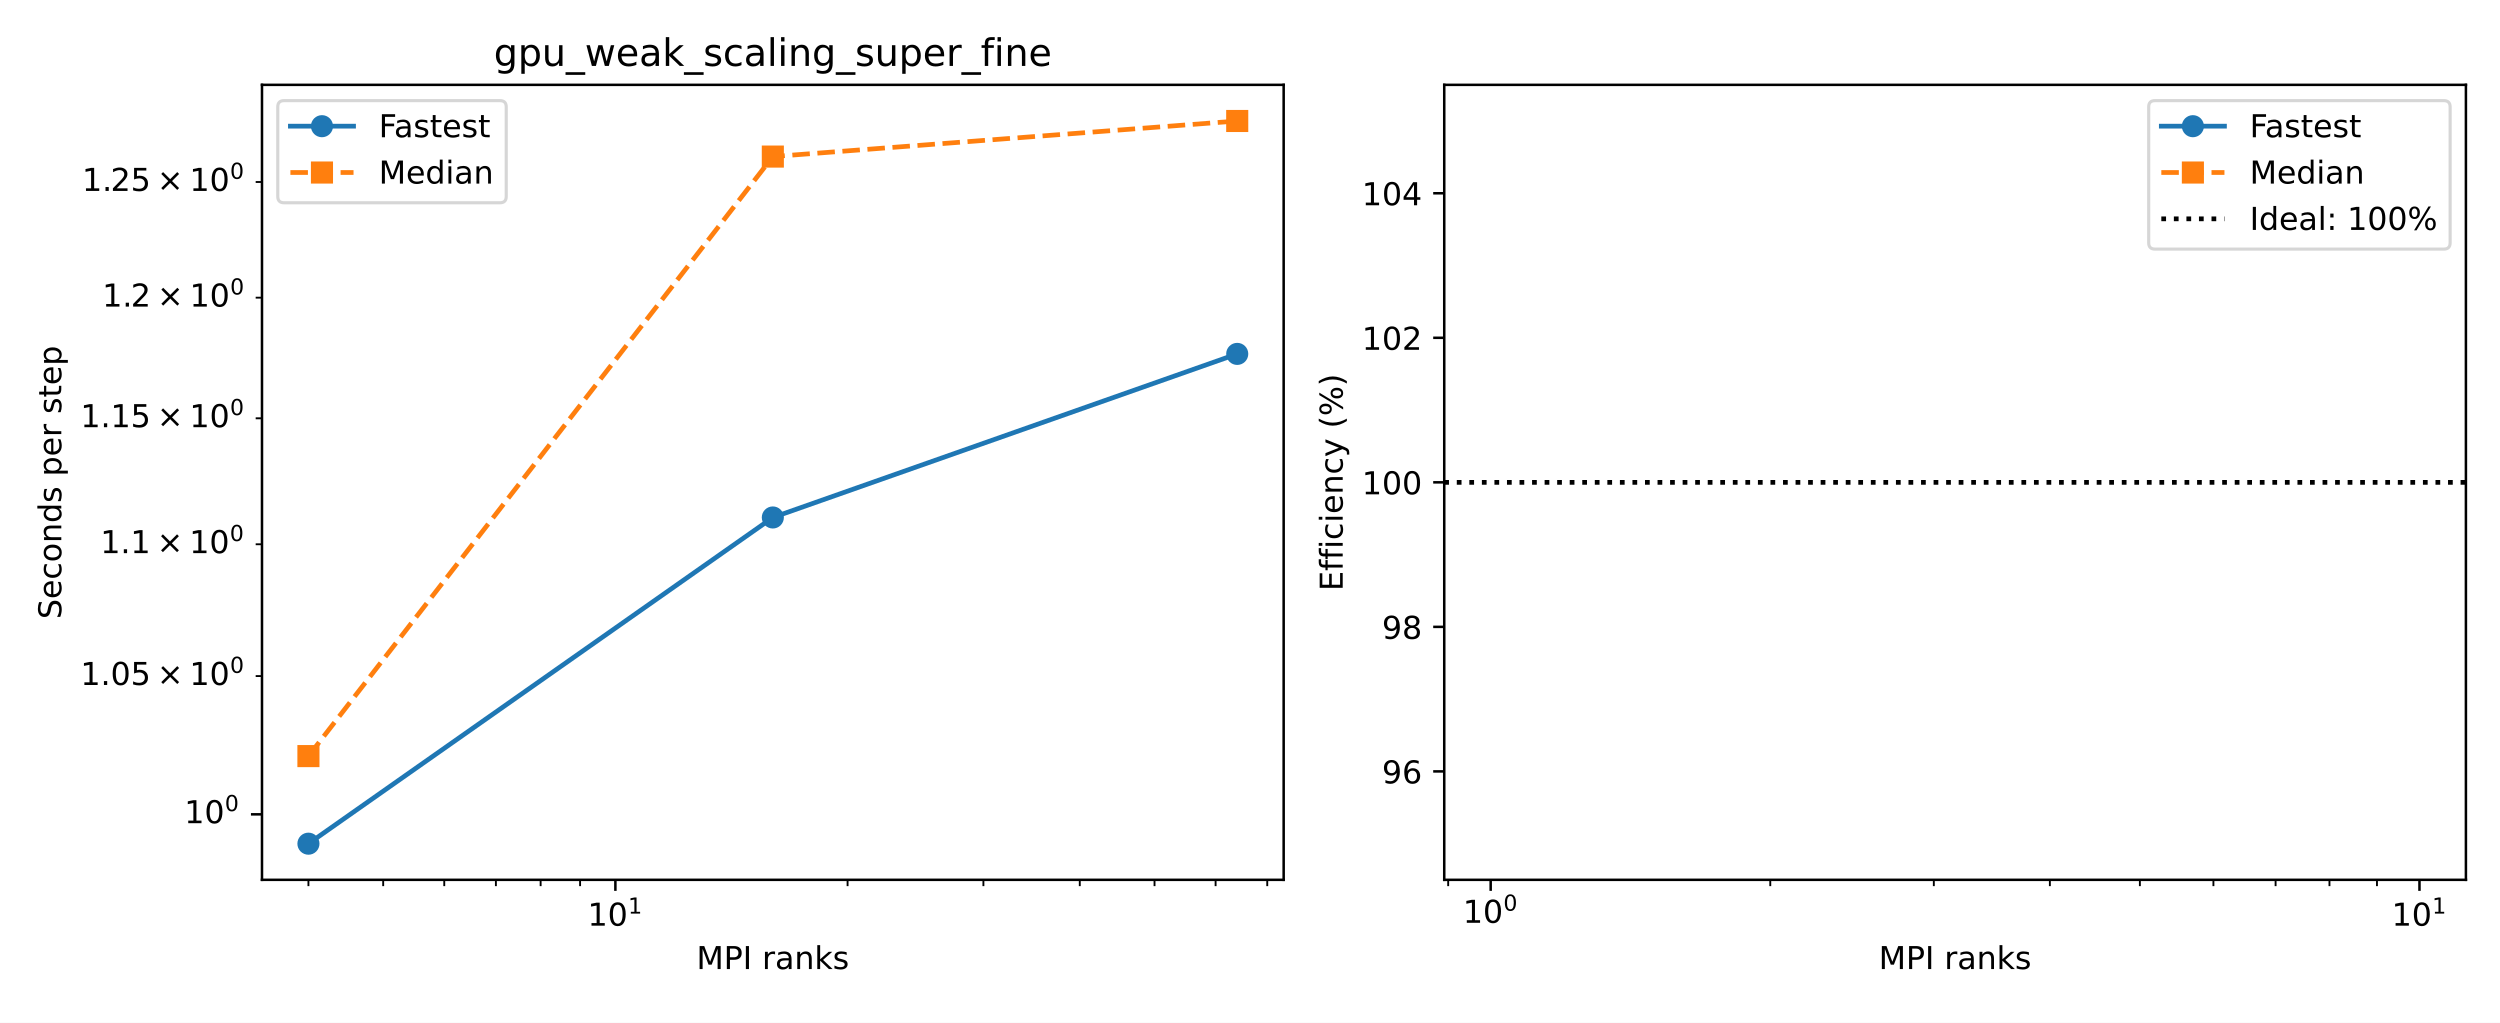
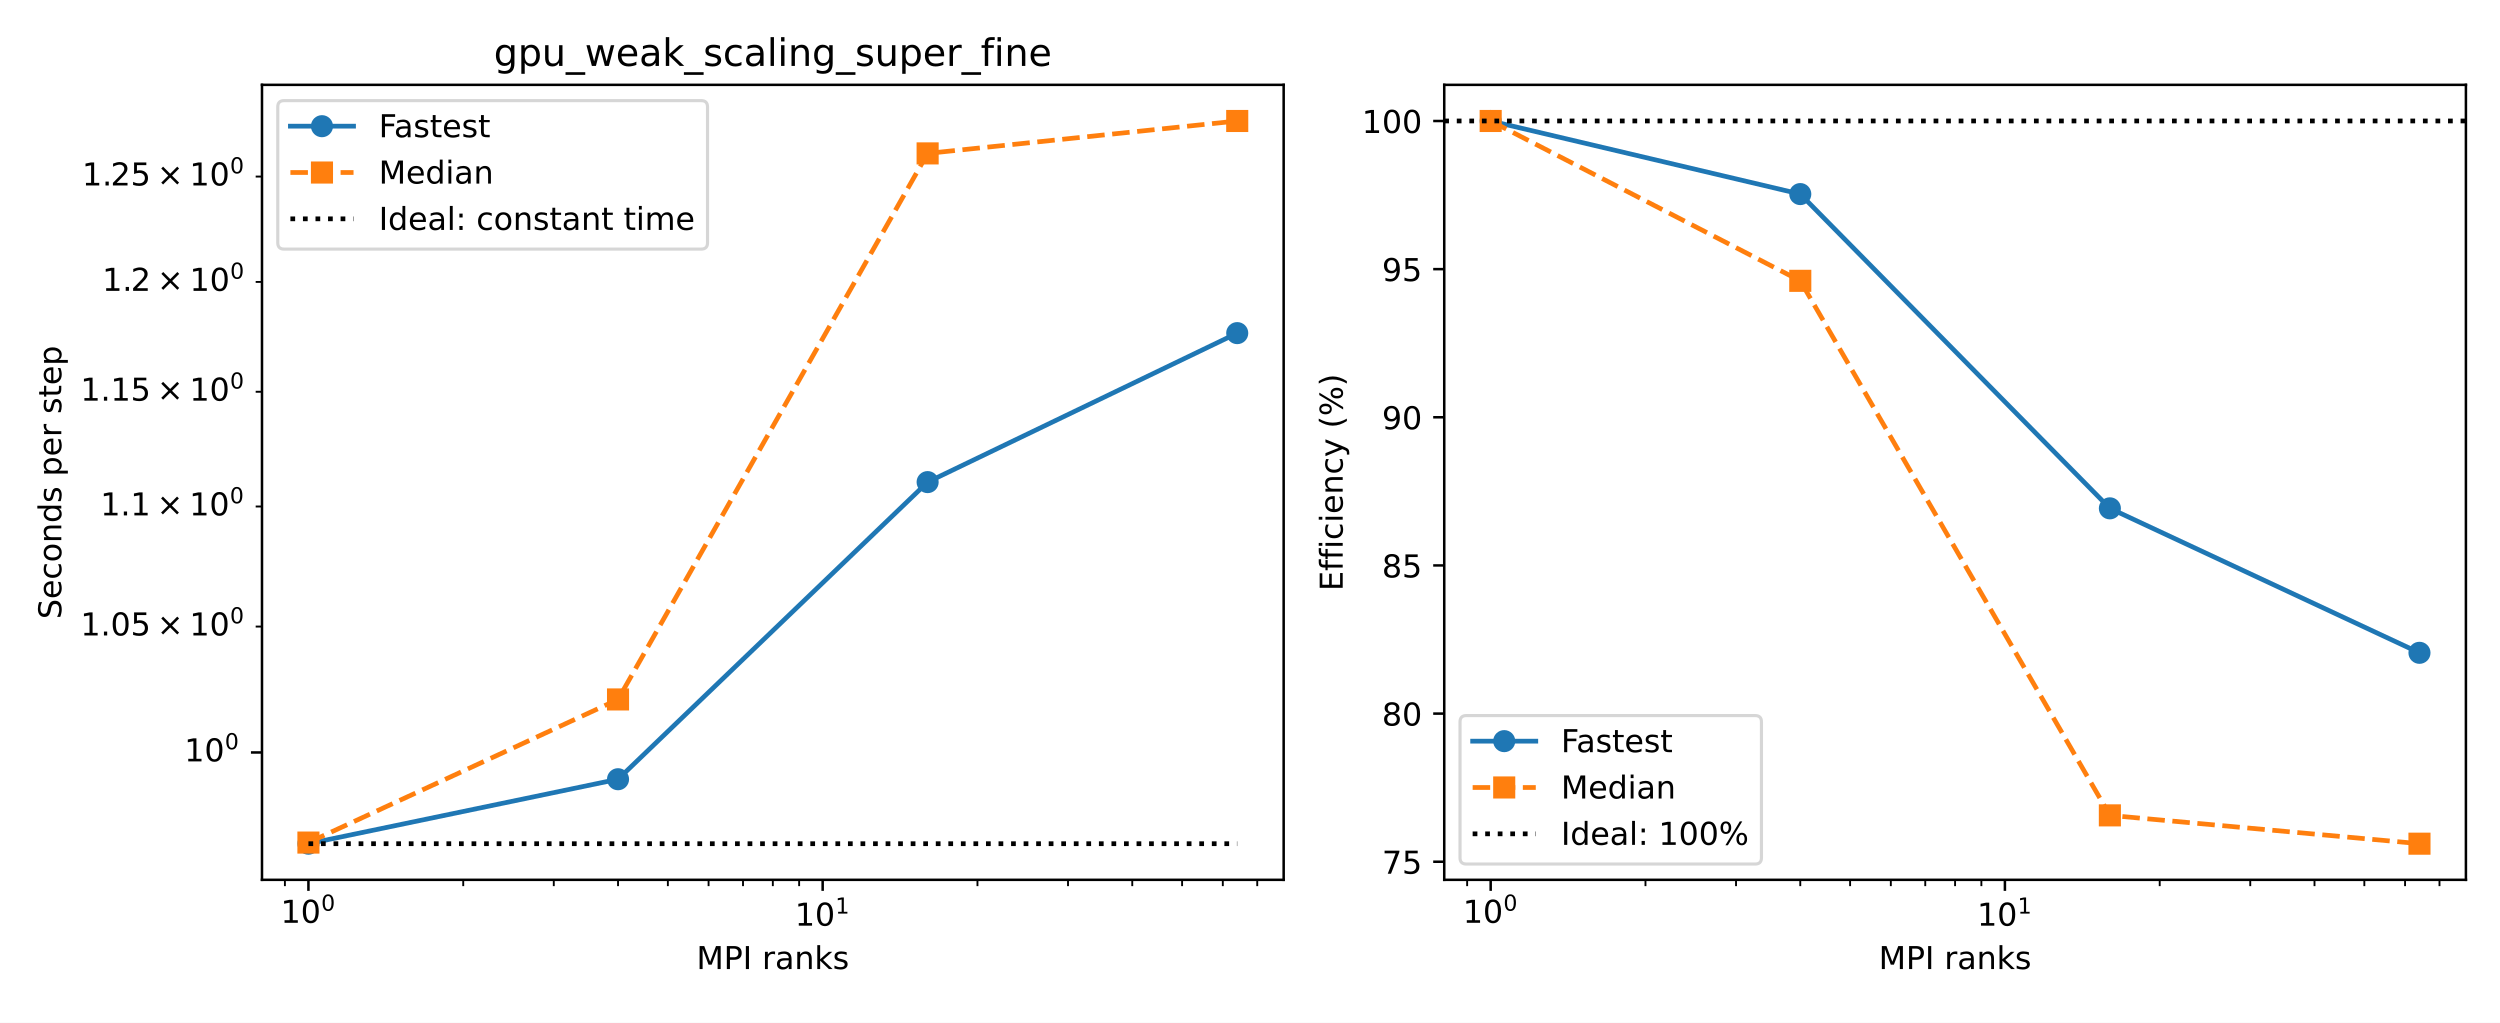
<svg xmlns="http://www.w3.org/2000/svg" xmlns:xlink="http://www.w3.org/1999/xlink" width="792pt" height="324pt" viewBox="0 0 792 324" version="1.1">
  <defs>
    <style type="text/css">*{stroke-linejoin: round; stroke-linecap: butt}</style>
  </defs>
  <g id="figure_1">
    <g id="patch_1">
      <path d="M 0 324 L 792 324 L 792 0 L 0 0 z " style="fill: #ffffff" />
    </g>
    <g id="axes_1">
      <g id="patch_2">
        <path d="M 82.999 278.728 L 406.665 278.728 L 406.665 26.88 L 82.999 26.88 z " style="fill: #ffffff" />
      </g>
      <g id="matplotlib.axis_1">
        <g id="xtick_1">
          <g id="line2d_1">
            <defs>
              <path id="m915a4b6a7f" d="M 0 0 L 0 3.5 " style="stroke: #000000; stroke-width: 0.8" />
            </defs>
            <g>
-               <use xlink:href="#m915a4b6a7f" x="194.953" y="278.728" style="stroke: #000000; stroke-width: 0.8" />
+               <use xlink:href="#m915a4b6a7f" x="97.711" y="278.728" style="stroke: #000000; stroke-width: 0.8" />
            </g>
          </g>
          <g id="text_1">
-             <g transform="translate(186.1527 293.3264)">
+             <g transform="translate(88.91122 293.3264)">
+               <text>
+                 <tspan x="0" y="-0.977" style="font-size: 10px; font-family: 'DejaVu Sans'">1</tspan>
+                 <tspan x="6.362" y="-0.977" style="font-size: 10px; font-family: 'DejaVu Sans'">0</tspan>
+                 <tspan x="12.82" y="-4.805" style="font-size: 7px; font-family: 'DejaVu Sans'">0</tspan>
+               </text>
+             </g>
+           </g>
+         </g>
+         <g id="xtick_2">
+           <g id="line2d_2">
+             <g>
+               <use xlink:href="#m915a4b6a7f" x="260.619" y="278.728" style="stroke: #000000; stroke-width: 0.8" />
+             </g>
+           </g>
+           <g id="text_2">
+             <g transform="translate(251.8193 293.3264)">
              <text>
                <tspan x="0" y="-0.064" style="font-size: 10px; font-family: 'DejaVu Sans'">1</tspan>
                <tspan x="6.362" y="-0.064" style="font-size: 10px; font-family: 'DejaVu Sans'">0</tspan>
                <tspan x="12.82" y="-3.892" style="font-size: 7px; font-family: 'DejaVu Sans'">1</tspan>
              </text>
            </g>
          </g>
        </g>
-         <g id="xtick_2">
-           <g id="line2d_2">
+         <g id="xtick_3">
+           <g id="line2d_3">
            <defs>
              <path id="m72433dea88" d="M 0 0 L 0 2 " style="stroke: #000000; stroke-width: 0.6" />
            </defs>
            <g>
-               <use xlink:href="#m72433dea88" x="97.711" y="278.728" style="stroke: #000000; stroke-width: 0.6" />
-             </g>
-           </g>
-         </g>
-         <g id="xtick_3">
-           <g id="line2d_3">
-             <g>
-               <use xlink:href="#m72433dea88" x="121.392" y="278.728" style="stroke: #000000; stroke-width: 0.6" />
+               <use xlink:href="#m72433dea88" x="90.257" y="278.728" style="stroke: #000000; stroke-width: 0.6" />
            </g>
          </g>
        </g>
        <g id="xtick_4">
          <g id="line2d_4">
            <g>
-               <use xlink:href="#m72433dea88" x="140.741" y="278.728" style="stroke: #000000; stroke-width: 0.6" />
+               <use xlink:href="#m72433dea88" x="146.751" y="278.728" style="stroke: #000000; stroke-width: 0.6" />
            </g>
          </g>
        </g>
        <g id="xtick_5">
          <g id="line2d_5">
            <g>
-               <use xlink:href="#m72433dea88" x="157.101" y="278.728" style="stroke: #000000; stroke-width: 0.6" />
+               <use xlink:href="#m72433dea88" x="175.438" y="278.728" style="stroke: #000000; stroke-width: 0.6" />
            </g>
          </g>
        </g>
        <g id="xtick_6">
          <g id="line2d_6">
            <g>
-               <use xlink:href="#m72433dea88" x="171.272" y="278.728" style="stroke: #000000; stroke-width: 0.6" />
+               <use xlink:href="#m72433dea88" x="195.792" y="278.728" style="stroke: #000000; stroke-width: 0.6" />
            </g>
          </g>
        </g>
        <g id="xtick_7">
          <g id="line2d_7">
            <g>
-               <use xlink:href="#m72433dea88" x="183.771" y="278.728" style="stroke: #000000; stroke-width: 0.6" />
+               <use xlink:href="#m72433dea88" x="211.579" y="278.728" style="stroke: #000000; stroke-width: 0.6" />
            </g>
          </g>
        </g>
        <g id="xtick_8">
          <g id="line2d_8">
            <g>
-               <use xlink:href="#m72433dea88" x="268.513" y="278.728" style="stroke: #000000; stroke-width: 0.6" />
+               <use xlink:href="#m72433dea88" x="224.478" y="278.728" style="stroke: #000000; stroke-width: 0.6" />
            </g>
          </g>
        </g>
        <g id="xtick_9">
          <g id="line2d_9">
            <g>
-               <use xlink:href="#m72433dea88" x="311.543" y="278.728" style="stroke: #000000; stroke-width: 0.6" />
+               <use xlink:href="#m72433dea88" x="235.385" y="278.728" style="stroke: #000000; stroke-width: 0.6" />
            </g>
          </g>
        </g>
        <g id="xtick_10">
          <g id="line2d_10">
            <g>
-               <use xlink:href="#m72433dea88" x="342.073" y="278.728" style="stroke: #000000; stroke-width: 0.6" />
+               <use xlink:href="#m72433dea88" x="244.832" y="278.728" style="stroke: #000000; stroke-width: 0.6" />
            </g>
          </g>
        </g>
        <g id="xtick_11">
          <g id="line2d_11">
            <g>
-               <use xlink:href="#m72433dea88" x="365.754" y="278.728" style="stroke: #000000; stroke-width: 0.6" />
+               <use xlink:href="#m72433dea88" x="253.165" y="278.728" style="stroke: #000000; stroke-width: 0.6" />
            </g>
          </g>
        </g>
        <g id="xtick_12">
          <g id="line2d_12">
            <g>
-               <use xlink:href="#m72433dea88" x="385.103" y="278.728" style="stroke: #000000; stroke-width: 0.6" />
+               <use xlink:href="#m72433dea88" x="309.66" y="278.728" style="stroke: #000000; stroke-width: 0.6" />
            </g>
          </g>
        </g>
        <g id="xtick_13">
          <g id="line2d_13">
            <g>
-               <use xlink:href="#m72433dea88" x="401.463" y="278.728" style="stroke: #000000; stroke-width: 0.6" />
-             </g>
-           </g>
-         </g>
-         <g id="text_2">
+               <use xlink:href="#m72433dea88" x="338.346" y="278.728" style="stroke: #000000; stroke-width: 0.6" />
+             </g>
+           </g>
+         </g>
+         <g id="xtick_14">
+           <g id="line2d_14">
+             <g>
+               <use xlink:href="#m72433dea88" x="358.7" y="278.728" style="stroke: #000000; stroke-width: 0.6" />
+             </g>
+           </g>
+         </g>
+         <g id="xtick_15">
+           <g id="line2d_15">
+             <g>
+               <use xlink:href="#m72433dea88" x="374.487" y="278.728" style="stroke: #000000; stroke-width: 0.6" />
+             </g>
+           </g>
+         </g>
+         <g id="xtick_16">
+           <g id="line2d_16">
+             <g>
+               <use xlink:href="#m72433dea88" x="387.386" y="278.728" style="stroke: #000000; stroke-width: 0.6" />
+             </g>
+           </g>
+         </g>
+         <g id="xtick_17">
+           <g id="line2d_17">
+             <g>
+               <use xlink:href="#m72433dea88" x="398.293" y="278.728" style="stroke: #000000; stroke-width: 0.6" />
+             </g>
+           </g>
+         </g>
+         <g id="text_3">
          <text style="font-size: 10px; font-family: 'DejaVu Sans', 'Bitstream Vera Sans', 'Computer Modern Sans Serif', 'Lucida Grande', 'Verdana', 'Geneva', 'Lucid', 'Arial', 'Helvetica', 'Avant Garde', sans-serif; text-anchor: middle" x="244.832" y="307.005" transform="rotate(-0 244.8319 307.0046)">MPI ranks</text>
        </g>
      </g>
      <g id="matplotlib.axis_2">
        <g id="ytick_1">
-           <g id="line2d_14">
+           <g id="line2d_18">
            <defs>
              <path id="mc665064905" d="M 0 0 L -3.5 0 " style="stroke: #000000; stroke-width: 0.8" />
            </defs>
            <g>
-               <use xlink:href="#mc665064905" x="82.999" y="257.976" style="stroke: #000000; stroke-width: 0.8" />
-             </g>
-           </g>
-           <g id="text_3">
-             <g transform="translate(58.39916 261.7753)">
+               <use xlink:href="#mc665064905" x="82.999" y="238.384" style="stroke: #000000; stroke-width: 0.8" />
+             </g>
+           </g>
+           <g id="text_4">
+             <g transform="translate(58.39916 242.1828)">
              <text>
                <tspan x="0" y="-0.977" style="font-size: 10px; font-family: 'DejaVu Sans'">1</tspan>
                <tspan x="6.362" y="-0.977" style="font-size: 10px; font-family: 'DejaVu Sans'">0</tspan>
                <tspan x="12.82" y="-4.805" style="font-size: 7px; font-family: 'DejaVu Sans'">0</tspan>
              </text>
            </g>
          </g>
        </g>
        <g id="ytick_2">
-           <g id="line2d_15">
+           <g id="line2d_19">
            <defs>
              <path id="m3884b080c1" d="M 0 0 L -2 0 " style="stroke: #000000; stroke-width: 0.6" />
            </defs>
            <g>
-               <use xlink:href="#m3884b080c1" x="82.999" y="214.178" style="stroke: #000000; stroke-width: 0.6" />
-             </g>
-           </g>
-           <g id="text_4">
-             <g transform="translate(25.49916 217.977)">
+               <use xlink:href="#m3884b080c1" x="82.999" y="198.492" style="stroke: #000000; stroke-width: 0.6" />
+             </g>
+           </g>
+           <g id="text_5">
+             <g transform="translate(25.49916 202.2913)">
              <text>
                <tspan x="0" y="-0.977" style="font-size: 10px; font-family: 'DejaVu Sans'">1</tspan>
                <tspan x="6.362" y="-0.977" style="font-size: 10px; font-family: 'DejaVu Sans'">.</tspan>
                <tspan x="9.541" y="-0.977" style="font-size: 10px; font-family: 'DejaVu Sans'">0</tspan>
                <tspan x="15.903" y="-0.977" style="font-size: 10px; font-family: 'DejaVu Sans'">5</tspan>
                <tspan x="24.214" y="-0.977" style="font-size: 10px; font-family: 'DejaVu Sans'">×</tspan>
                <tspan x="34.541" y="-0.977" style="font-size: 10px; font-family: 'DejaVu Sans'">1</tspan>
                <tspan x="40.903" y="-0.977" style="font-size: 10px; font-family: 'DejaVu Sans'">0</tspan>
                <tspan x="47.361" y="-4.805" style="font-size: 7px; font-family: 'DejaVu Sans'">0</tspan>
              </text>
            </g>
          </g>
        </g>
        <g id="ytick_3">
-           <g id="line2d_16">
-             <g>
-               <use xlink:href="#m3884b080c1" x="82.999" y="172.417" style="stroke: #000000; stroke-width: 0.6" />
-             </g>
-           </g>
-           <g id="text_5">
-             <g transform="translate(31.79916 176.2166)">
+           <g id="line2d_20">
+             <g>
+               <use xlink:href="#m3884b080c1" x="82.999" y="160.457" style="stroke: #000000; stroke-width: 0.6" />
+             </g>
+           </g>
+           <g id="text_6">
+             <g transform="translate(31.79916 164.2559)">
              <text>
                <tspan x="0" y="-0.977" style="font-size: 10px; font-family: 'DejaVu Sans'">1</tspan>
                <tspan x="6.362" y="-0.977" style="font-size: 10px; font-family: 'DejaVu Sans'">.</tspan>
                <tspan x="9.541" y="-0.977" style="font-size: 10px; font-family: 'DejaVu Sans'">1</tspan>
                <tspan x="17.852" y="-0.977" style="font-size: 10px; font-family: 'DejaVu Sans'">×</tspan>
                <tspan x="28.179" y="-0.977" style="font-size: 10px; font-family: 'DejaVu Sans'">1</tspan>
                <tspan x="34.541" y="-0.977" style="font-size: 10px; font-family: 'DejaVu Sans'">0</tspan>
                <tspan x="40.999" y="-4.805" style="font-size: 7px; font-family: 'DejaVu Sans'">0</tspan>
              </text>
            </g>
          </g>
        </g>
        <g id="ytick_4">
-           <g id="line2d_17">
-             <g>
-               <use xlink:href="#m3884b080c1" x="82.999" y="132.514" style="stroke: #000000; stroke-width: 0.6" />
-             </g>
-           </g>
-           <g id="text_6">
-             <g transform="translate(25.49916 136.3128)">
+           <g id="line2d_21">
+             <g>
+               <use xlink:href="#m3884b080c1" x="82.999" y="124.112" style="stroke: #000000; stroke-width: 0.6" />
+             </g>
+           </g>
+           <g id="text_7">
+             <g transform="translate(25.49916 127.9115)">
              <text>
                <tspan x="0" y="-0.977" style="font-size: 10px; font-family: 'DejaVu Sans'">1</tspan>
                <tspan x="6.362" y="-0.977" style="font-size: 10px; font-family: 'DejaVu Sans'">.</tspan>
                <tspan x="9.541" y="-0.977" style="font-size: 10px; font-family: 'DejaVu Sans'">1</tspan>
                <tspan x="15.903" y="-0.977" style="font-size: 10px; font-family: 'DejaVu Sans'">5</tspan>
                <tspan x="24.214" y="-0.977" style="font-size: 10px; font-family: 'DejaVu Sans'">×</tspan>
                <tspan x="34.541" y="-0.977" style="font-size: 10px; font-family: 'DejaVu Sans'">1</tspan>
                <tspan x="40.903" y="-0.977" style="font-size: 10px; font-family: 'DejaVu Sans'">0</tspan>
                <tspan x="47.361" y="-4.805" style="font-size: 7px; font-family: 'DejaVu Sans'">0</tspan>
              </text>
            </g>
          </g>
        </g>
        <g id="ytick_5">
-           <g id="line2d_18">
-             <g>
-               <use xlink:href="#m3884b080c1" x="82.999" y="94.308" style="stroke: #000000; stroke-width: 0.6" />
-             </g>
-           </g>
-           <g id="text_7">
-             <g transform="translate(32.39916 98.10759)">
+           <g id="line2d_22">
+             <g>
+               <use xlink:href="#m3884b080c1" x="82.999" y="89.315" style="stroke: #000000; stroke-width: 0.6" />
+             </g>
+           </g>
+           <g id="text_8">
+             <g transform="translate(32.39916 93.11415)">
              <text>
                <tspan x="0" y="-0.977" style="font-size: 10px; font-family: 'DejaVu Sans'">1</tspan>
                <tspan x="6.362" y="-0.977" style="font-size: 10px; font-family: 'DejaVu Sans'">.</tspan>
                <tspan x="9.041" y="-0.977" style="font-size: 10px; font-family: 'DejaVu Sans'">2</tspan>
                <tspan x="17.352" y="-0.977" style="font-size: 10px; font-family: 'DejaVu Sans'">×</tspan>
                <tspan x="27.679" y="-0.977" style="font-size: 10px; font-family: 'DejaVu Sans'">1</tspan>
                <tspan x="34.041" y="-0.977" style="font-size: 10px; font-family: 'DejaVu Sans'">0</tspan>
                <tspan x="40.499" y="-4.805" style="font-size: 7px; font-family: 'DejaVu Sans'">0</tspan>
              </text>
            </g>
          </g>
        </g>
        <g id="ytick_6">
-           <g id="line2d_19">
-             <g>
-               <use xlink:href="#m3884b080c1" x="82.999" y="57.663" style="stroke: #000000; stroke-width: 0.6" />
-             </g>
-           </g>
-           <g id="text_8">
-             <g transform="translate(25.99916 61.46222)">
+           <g id="line2d_23">
+             <g>
+               <use xlink:href="#m3884b080c1" x="82.999" y="55.938" style="stroke: #000000; stroke-width: 0.6" />
+             </g>
+           </g>
+           <g id="text_9">
+             <g transform="translate(25.99916 59.73752)">
              <text>
                <tspan x="0" y="-0.977" style="font-size: 10px; font-family: 'DejaVu Sans'">1</tspan>
                <tspan x="6.362" y="-0.977" style="font-size: 10px; font-family: 'DejaVu Sans'">.</tspan>
                <tspan x="9.041" y="-0.977" style="font-size: 10px; font-family: 'DejaVu Sans'">2</tspan>
                <tspan x="15.403" y="-0.977" style="font-size: 10px; font-family: 'DejaVu Sans'">5</tspan>
                <tspan x="23.714" y="-0.977" style="font-size: 10px; font-family: 'DejaVu Sans'">×</tspan>
                <tspan x="34.041" y="-0.977" style="font-size: 10px; font-family: 'DejaVu Sans'">1</tspan>
                <tspan x="40.403" y="-0.977" style="font-size: 10px; font-family: 'DejaVu Sans'">0</tspan>
                <tspan x="46.861" y="-4.805" style="font-size: 7px; font-family: 'DejaVu Sans'">0</tspan>
              </text>
            </g>
          </g>
        </g>
-         <g id="text_9">
+         <g id="text_10">
          <text style="font-size: 10px; font-family: 'DejaVu Sans', 'Bitstream Vera Sans', 'Computer Modern Sans Serif', 'Lucida Grande', 'Verdana', 'Geneva', 'Lucid', 'Arial', 'Helvetica', 'Avant Garde', sans-serif; text-anchor: middle" x="19.419" y="152.804" transform="rotate(-90 19.41947 152.804)">Seconds per step</text>
        </g>
      </g>
-       <g id="line2d_20">
-         <path d="M 97.711 267.28 L 244.832 163.935 L 391.953 112.115 " clip-path="url(#p077c74c319)" style="fill: none; stroke: #1f77b4; stroke-width: 1.5; stroke-linecap: square" />
+       <g id="line2d_24">
+         <path d="M 97.711 267.28 L 195.792 246.858 L 293.872 152.731 L 391.953 105.533 " clip-path="url(#p077c74c319)" style="fill: none; stroke: #1f77b4; stroke-width: 1.5; stroke-linecap: square" />
        <defs>
          <path id="mfb15104b4f" d="M 0 3 C 0.796 3 1.559 2.684 2.121 2.121 C 2.684 1.559 3 0.796 3 0 C 3 -0.796 2.684 -1.559 2.121 -2.121 C 1.559 -2.684 0.796 -3 0 -3 C -0.796 -3 -1.559 -2.684 -2.121 -2.121 C -2.684 -1.559 -3 -0.796 -3 0 C -3 0.796 -2.684 1.559 -2.121 2.121 C -1.559 2.684 -0.796 3 0 3 z " style="stroke: #1f77b4" />
        </defs>
        <g clip-path="url(#p077c74c319)">
          <use xlink:href="#mfb15104b4f" x="97.711" y="267.28" style="fill: #1f77b4; stroke: #1f77b4" />
-           <use xlink:href="#mfb15104b4f" x="244.832" y="163.935" style="fill: #1f77b4; stroke: #1f77b4" />
-           <use xlink:href="#mfb15104b4f" x="391.953" y="112.115" style="fill: #1f77b4; stroke: #1f77b4" />
-         </g>
-       </g>
-       <g id="line2d_21">
-         <path d="M 97.711 239.531 L 244.832 49.604 L 391.953 38.328 " clip-path="url(#p077c74c319)" style="fill: none; stroke-dasharray: 5.55,2.4; stroke-dashoffset: 0; stroke: #ff7f0e; stroke-width: 1.5" />
+           <use xlink:href="#mfb15104b4f" x="195.792" y="246.858" style="fill: #1f77b4; stroke: #1f77b4" />
+           <use xlink:href="#mfb15104b4f" x="293.872" y="152.731" style="fill: #1f77b4; stroke: #1f77b4" />
+           <use xlink:href="#mfb15104b4f" x="391.953" y="105.533" style="fill: #1f77b4; stroke: #1f77b4" />
+         </g>
+       </g>
+       <g id="line2d_25">
+         <path d="M 97.711 266.927 L 195.792 221.584 L 293.872 48.598 L 391.953 38.328 " clip-path="url(#p077c74c319)" style="fill: none; stroke-dasharray: 5.55,2.4; stroke-dashoffset: 0; stroke: #ff7f0e; stroke-width: 1.5" />
        <defs>
          <path id="m5a906554f0" d="M -3 3 L 3 3 L 3 -3 L -3 -3 z " style="stroke: #ff7f0e; stroke-linejoin: miter" />
        </defs>
        <g clip-path="url(#p077c74c319)">
-           <use xlink:href="#m5a906554f0" x="97.711" y="239.531" style="fill: #ff7f0e; stroke: #ff7f0e; stroke-linejoin: miter" />
-           <use xlink:href="#m5a906554f0" x="244.832" y="49.604" style="fill: #ff7f0e; stroke: #ff7f0e; stroke-linejoin: miter" />
+           <use xlink:href="#m5a906554f0" x="97.711" y="266.927" style="fill: #ff7f0e; stroke: #ff7f0e; stroke-linejoin: miter" />
+           <use xlink:href="#m5a906554f0" x="195.792" y="221.584" style="fill: #ff7f0e; stroke: #ff7f0e; stroke-linejoin: miter" />
+           <use xlink:href="#m5a906554f0" x="293.872" y="48.598" style="fill: #ff7f0e; stroke: #ff7f0e; stroke-linejoin: miter" />
          <use xlink:href="#m5a906554f0" x="391.953" y="38.328" style="fill: #ff7f0e; stroke: #ff7f0e; stroke-linejoin: miter" />
        </g>
+       </g>
+       <g id="line2d_26">
+         <path d="M 97.711 267.28 L 195.792 267.28 L 293.872 267.28 L 391.953 267.28 " clip-path="url(#p077c74c319)" style="fill: none; stroke-dasharray: 1.5,2.475; stroke-dashoffset: 0; stroke: #000000; stroke-width: 1.5" />
      </g>
      <g id="patch_3">
        <path d="M 82.999 278.728 L 82.999 26.88 " style="fill: none; stroke: #000000; stroke-width: 0.8; stroke-linejoin: miter; stroke-linecap: square" />
      </g>
      <g id="patch_4">
        <path d="M 406.665 278.728 L 406.665 26.88 " style="fill: none; stroke: #000000; stroke-width: 0.8; stroke-linejoin: miter; stroke-linecap: square" />
      </g>
      <g id="patch_5">
        <path d="M 82.999 278.728 L 406.665 278.728 " style="fill: none; stroke: #000000; stroke-width: 0.8; stroke-linejoin: miter; stroke-linecap: square" />
      </g>
      <g id="patch_6">
        <path d="M 82.999 26.88 L 406.665 26.88 " style="fill: none; stroke: #000000; stroke-width: 0.8; stroke-linejoin: miter; stroke-linecap: square" />
      </g>
-       <g id="text_10">
+       <g id="text_11">
        <text style="font-size: 12px; font-family: 'DejaVu Sans', 'Bitstream Vera Sans', 'Computer Modern Sans Serif', 'Lucida Grande', 'Verdana', 'Geneva', 'Lucid', 'Arial', 'Helvetica', 'Avant Garde', sans-serif; text-anchor: middle" x="244.832" y="20.88" transform="rotate(-0 244.8319 20.88)">gpu_weak_scaling_super_fine</text>
      </g>
      <g id="legend_1">
        <g id="patch_7">
-           <path d="M 89.999 64.236 L 158.373 64.236 Q 160.373 64.236 160.373 62.236 L 160.373 33.88 Q 160.373 31.88 158.373 31.88 L 89.999 31.88 Q 87.999 31.88 87.999 33.88 L 87.999 62.236 Q 87.999 64.236 89.999 64.236 z " style="fill: #ffffff; opacity: 0.8; stroke: #cccccc; stroke-linejoin: miter" />
-         </g>
-         <g id="line2d_22">
+           <path d="M 89.999 78.914 L 222.144 78.914 Q 224.144 78.914 224.144 76.914 L 224.144 33.88 Q 224.144 31.88 222.144 31.88 L 89.999 31.88 Q 87.999 31.88 87.999 33.88 L 87.999 76.914 Q 87.999 78.914 89.999 78.914 z " style="fill: #ffffff; opacity: 0.8; stroke: #cccccc; stroke-linejoin: miter" />
+         </g>
+         <g id="line2d_27">
          <path d="M 91.999 39.978 L 101.999 39.978 L 111.999 39.978 " style="fill: none; stroke: #1f77b4; stroke-width: 1.5; stroke-linecap: square" />
          <g>
            <use xlink:href="#mfb15104b4f" x="101.999" y="39.978" style="fill: #1f77b4; stroke: #1f77b4" />
          </g>
        </g>
-         <g id="text_11">
+         <g id="text_12">
          <text style="font-size: 10px; font-family: 'DejaVu Sans', 'Bitstream Vera Sans', 'Computer Modern Sans Serif', 'Lucida Grande', 'Verdana', 'Geneva', 'Lucid', 'Arial', 'Helvetica', 'Avant Garde', sans-serif; text-anchor: start" x="119.999" y="43.478" transform="rotate(-0 119.9992 43.47844)">Fastest</text>
        </g>
-         <g id="line2d_23">
+         <g id="line2d_28">
          <path d="M 91.999 54.657 L 101.999 54.657 L 111.999 54.657 " style="fill: none; stroke-dasharray: 5.55,2.4; stroke-dashoffset: 0; stroke: #ff7f0e; stroke-width: 1.5" />
          <g>
            <use xlink:href="#m5a906554f0" x="101.999" y="54.657" style="fill: #ff7f0e; stroke: #ff7f0e; stroke-linejoin: miter" />
          </g>
        </g>
-         <g id="text_12">
+         <g id="text_13">
          <text style="font-size: 10px; font-family: 'DejaVu Sans', 'Bitstream Vera Sans', 'Computer Modern Sans Serif', 'Lucida Grande', 'Verdana', 'Geneva', 'Lucid', 'Arial', 'Helvetica', 'Avant Garde', sans-serif; text-anchor: start" x="119.999" y="58.157" transform="rotate(-0 119.9992 58.15656)">Median</text>
+         </g>
+         <g id="line2d_29">
+           <path d="M 91.999 69.335 L 101.999 69.335 L 111.999 69.335 " style="fill: none; stroke-dasharray: 1.5,2.475; stroke-dashoffset: 0; stroke: #000000; stroke-width: 1.5" />
+         </g>
+         <g id="text_14">
+           <text style="font-size: 10px; font-family: 'DejaVu Sans', 'Bitstream Vera Sans', 'Computer Modern Sans Serif', 'Lucida Grande', 'Verdana', 'Geneva', 'Lucid', 'Arial', 'Helvetica', 'Avant Garde', sans-serif; text-anchor: start" x="119.999" y="72.835" transform="rotate(-0 119.9992 72.83469)">Ideal: constant time</text>
        </g>
      </g>
    </g>
    <g id="axes_2">
      <g id="patch_8">
        <path d="M 457.535 278.728 L 781.2 278.728 L 781.2 26.88 L 457.535 26.88 z " style="fill: #ffffff" />
      </g>
      <g id="matplotlib.axis_3">
-         <g id="xtick_14">
-           <g id="line2d_24">
+         <g id="xtick_18">
+           <g id="line2d_30">
            <g>
              <use xlink:href="#m915a4b6a7f" x="472.247" y="278.728" style="stroke: #000000; stroke-width: 0.8" />
            </g>
          </g>
-           <g id="text_13">
+           <g id="text_15">
            <g transform="translate(463.4466 293.3264)">
              <text>
                <tspan x="0" y="-0.977" style="font-size: 10px; font-family: 'DejaVu Sans'">1</tspan>
                <tspan x="6.362" y="-0.977" style="font-size: 10px; font-family: 'DejaVu Sans'">0</tspan>
                <tspan x="12.82" y="-4.805" style="font-size: 7px; font-family: 'DejaVu Sans'">0</tspan>
              </text>
            </g>
          </g>
        </g>
-         <g id="xtick_15">
-           <g id="line2d_25">
-             <g>
-               <use xlink:href="#m915a4b6a7f" x="766.488" y="278.728" style="stroke: #000000; stroke-width: 0.8" />
-             </g>
-           </g>
-           <g id="text_14">
-             <g transform="translate(757.6879 293.3264)">
+         <g id="xtick_19">
+           <g id="line2d_31">
+             <g>
+               <use xlink:href="#m915a4b6a7f" x="635.155" y="278.728" style="stroke: #000000; stroke-width: 0.8" />
+             </g>
+           </g>
+           <g id="text_16">
+             <g transform="translate(626.3547 293.3264)">
              <text>
                <tspan x="0" y="-0.064" style="font-size: 10px; font-family: 'DejaVu Sans'">1</tspan>
                <tspan x="6.362" y="-0.064" style="font-size: 10px; font-family: 'DejaVu Sans'">0</tspan>
                <tspan x="12.82" y="-3.892" style="font-size: 7px; font-family: 'DejaVu Sans'">1</tspan>
              </text>
            </g>
          </g>
        </g>
-         <g id="xtick_16">
-           <g id="line2d_26">
-             <g>
-               <use xlink:href="#m72433dea88" x="458.783" y="278.728" style="stroke: #000000; stroke-width: 0.6" />
-             </g>
-           </g>
-         </g>
-         <g id="xtick_17">
-           <g id="line2d_27">
-             <g>
-               <use xlink:href="#m72433dea88" x="560.822" y="278.728" style="stroke: #000000; stroke-width: 0.6" />
-             </g>
-           </g>
-         </g>
-         <g id="xtick_18">
-           <g id="line2d_28">
-             <g>
-               <use xlink:href="#m72433dea88" x="612.635" y="278.728" style="stroke: #000000; stroke-width: 0.6" />
-             </g>
-           </g>
-         </g>
-         <g id="xtick_19">
-           <g id="line2d_29">
-             <g>
-               <use xlink:href="#m72433dea88" x="649.398" y="278.728" style="stroke: #000000; stroke-width: 0.6" />
-             </g>
-           </g>
-         </g>
        <g id="xtick_20">
-           <g id="line2d_30">
-             <g>
-               <use xlink:href="#m72433dea88" x="677.912" y="278.728" style="stroke: #000000; stroke-width: 0.6" />
+           <g id="line2d_32">
+             <g>
+               <use xlink:href="#m72433dea88" x="464.792" y="278.728" style="stroke: #000000; stroke-width: 0.6" />
            </g>
          </g>
        </g>
        <g id="xtick_21">
-           <g id="line2d_31">
-             <g>
-               <use xlink:href="#m72433dea88" x="701.211" y="278.728" style="stroke: #000000; stroke-width: 0.6" />
+           <g id="line2d_33">
+             <g>
+               <use xlink:href="#m72433dea88" x="521.287" y="278.728" style="stroke: #000000; stroke-width: 0.6" />
            </g>
          </g>
        </g>
        <g id="xtick_22">
-           <g id="line2d_32">
-             <g>
-               <use xlink:href="#m72433dea88" x="720.909" y="278.728" style="stroke: #000000; stroke-width: 0.6" />
+           <g id="line2d_34">
+             <g>
+               <use xlink:href="#m72433dea88" x="549.974" y="278.728" style="stroke: #000000; stroke-width: 0.6" />
            </g>
          </g>
        </g>
        <g id="xtick_23">
-           <g id="line2d_33">
-             <g>
-               <use xlink:href="#m72433dea88" x="737.973" y="278.728" style="stroke: #000000; stroke-width: 0.6" />
+           <g id="line2d_35">
+             <g>
+               <use xlink:href="#m72433dea88" x="570.327" y="278.728" style="stroke: #000000; stroke-width: 0.6" />
            </g>
          </g>
        </g>
        <g id="xtick_24">
-           <g id="line2d_34">
-             <g>
-               <use xlink:href="#m72433dea88" x="753.024" y="278.728" style="stroke: #000000; stroke-width: 0.6" />
-             </g>
-           </g>
-         </g>
-         <g id="text_15">
+           <g id="line2d_36">
+             <g>
+               <use xlink:href="#m72433dea88" x="586.114" y="278.728" style="stroke: #000000; stroke-width: 0.6" />
+             </g>
+           </g>
+         </g>
+         <g id="xtick_25">
+           <g id="line2d_37">
+             <g>
+               <use xlink:href="#m72433dea88" x="599.014" y="278.728" style="stroke: #000000; stroke-width: 0.6" />
+             </g>
+           </g>
+         </g>
+         <g id="xtick_26">
+           <g id="line2d_38">
+             <g>
+               <use xlink:href="#m72433dea88" x="609.92" y="278.728" style="stroke: #000000; stroke-width: 0.6" />
+             </g>
+           </g>
+         </g>
+         <g id="xtick_27">
+           <g id="line2d_39">
+             <g>
+               <use xlink:href="#m72433dea88" x="619.367" y="278.728" style="stroke: #000000; stroke-width: 0.6" />
+             </g>
+           </g>
+         </g>
+         <g id="xtick_28">
+           <g id="line2d_40">
+             <g>
+               <use xlink:href="#m72433dea88" x="627.7" y="278.728" style="stroke: #000000; stroke-width: 0.6" />
+             </g>
+           </g>
+         </g>
+         <g id="xtick_29">
+           <g id="line2d_41">
+             <g>
+               <use xlink:href="#m72433dea88" x="684.195" y="278.728" style="stroke: #000000; stroke-width: 0.6" />
+             </g>
+           </g>
+         </g>
+         <g id="xtick_30">
+           <g id="line2d_42">
+             <g>
+               <use xlink:href="#m72433dea88" x="712.882" y="278.728" style="stroke: #000000; stroke-width: 0.6" />
+             </g>
+           </g>
+         </g>
+         <g id="xtick_31">
+           <g id="line2d_43">
+             <g>
+               <use xlink:href="#m72433dea88" x="733.235" y="278.728" style="stroke: #000000; stroke-width: 0.6" />
+             </g>
+           </g>
+         </g>
+         <g id="xtick_32">
+           <g id="line2d_44">
+             <g>
+               <use xlink:href="#m72433dea88" x="749.023" y="278.728" style="stroke: #000000; stroke-width: 0.6" />
+             </g>
+           </g>
+         </g>
+         <g id="xtick_33">
+           <g id="line2d_45">
+             <g>
+               <use xlink:href="#m72433dea88" x="761.922" y="278.728" style="stroke: #000000; stroke-width: 0.6" />
+             </g>
+           </g>
+         </g>
+         <g id="xtick_34">
+           <g id="line2d_46">
+             <g>
+               <use xlink:href="#m72433dea88" x="772.828" y="278.728" style="stroke: #000000; stroke-width: 0.6" />
+             </g>
+           </g>
+         </g>
+         <g id="text_17">
          <text style="font-size: 10px; font-family: 'DejaVu Sans', 'Bitstream Vera Sans', 'Computer Modern Sans Serif', 'Lucida Grande', 'Verdana', 'Geneva', 'Lucid', 'Arial', 'Helvetica', 'Avant Garde', sans-serif; text-anchor: middle" x="619.367" y="307.005" transform="rotate(-0 619.3673 307.0046)">MPI ranks</text>
        </g>
      </g>
      <g id="matplotlib.axis_4">
        <g id="ytick_7">
-           <g id="line2d_35">
-             <g>
-               <use xlink:href="#mc665064905" x="457.535" y="244.385" style="stroke: #000000; stroke-width: 0.8" />
-             </g>
-           </g>
-           <g id="text_16">
-             <text style="font-size: 10px; font-family: 'DejaVu Sans', 'Bitstream Vera Sans', 'Computer Modern Sans Serif', 'Lucida Grande', 'Verdana', 'Geneva', 'Lucid', 'Arial', 'Helvetica', 'Avant Garde', sans-serif; text-anchor: end" x="450.535" y="248.184" transform="rotate(-0 450.5346 248.1843)">96</text>
+           <g id="line2d_47">
+             <g>
+               <use xlink:href="#mc665064905" x="457.535" y="272.998" style="stroke: #000000; stroke-width: 0.8" />
+             </g>
+           </g>
+           <g id="text_18">
+             <text style="font-size: 10px; font-family: 'DejaVu Sans', 'Bitstream Vera Sans', 'Computer Modern Sans Serif', 'Lucida Grande', 'Verdana', 'Geneva', 'Lucid', 'Arial', 'Helvetica', 'Avant Garde', sans-serif; text-anchor: end" x="450.535" y="276.798" transform="rotate(-0 450.5346 276.7976)">75</text>
          </g>
        </g>
        <g id="ytick_8">
-           <g id="line2d_36">
-             <g>
-               <use xlink:href="#mc665064905" x="457.535" y="198.595" style="stroke: #000000; stroke-width: 0.8" />
-             </g>
-           </g>
-           <g id="text_17">
-             <text style="font-size: 10px; font-family: 'DejaVu Sans', 'Bitstream Vera Sans', 'Computer Modern Sans Serif', 'Lucida Grande', 'Verdana', 'Geneva', 'Lucid', 'Arial', 'Helvetica', 'Avant Garde', sans-serif; text-anchor: end" x="450.535" y="202.394" transform="rotate(-0 450.5346 202.3938)">98</text>
+           <g id="line2d_48">
+             <g>
+               <use xlink:href="#mc665064905" x="457.535" y="226.064" style="stroke: #000000; stroke-width: 0.8" />
+             </g>
+           </g>
+           <g id="text_19">
+             <text style="font-size: 10px; font-family: 'DejaVu Sans', 'Bitstream Vera Sans', 'Computer Modern Sans Serif', 'Lucida Grande', 'Verdana', 'Geneva', 'Lucid', 'Arial', 'Helvetica', 'Avant Garde', sans-serif; text-anchor: end" x="450.535" y="229.863" transform="rotate(-0 450.5346 229.8635)">80</text>
          </g>
        </g>
        <g id="ytick_9">
-           <g id="line2d_37">
-             <g>
-               <use xlink:href="#mc665064905" x="457.535" y="152.804" style="stroke: #000000; stroke-width: 0.8" />
-             </g>
-           </g>
-           <g id="text_18">
-             <text style="font-size: 10px; font-family: 'DejaVu Sans', 'Bitstream Vera Sans', 'Computer Modern Sans Serif', 'Lucida Grande', 'Verdana', 'Geneva', 'Lucid', 'Arial', 'Helvetica', 'Avant Garde', sans-serif; text-anchor: end" x="450.535" y="156.603" transform="rotate(-0 450.5346 156.6032)">100</text>
+           <g id="line2d_49">
+             <g>
+               <use xlink:href="#mc665064905" x="457.535" y="179.13" style="stroke: #000000; stroke-width: 0.8" />
+             </g>
+           </g>
+           <g id="text_20">
+             <text style="font-size: 10px; font-family: 'DejaVu Sans', 'Bitstream Vera Sans', 'Computer Modern Sans Serif', 'Lucida Grande', 'Verdana', 'Geneva', 'Lucid', 'Arial', 'Helvetica', 'Avant Garde', sans-serif; text-anchor: end" x="450.535" y="182.929" transform="rotate(-0 450.5346 182.9293)">85</text>
          </g>
        </g>
        <g id="ytick_10">
-           <g id="line2d_38">
-             <g>
-               <use xlink:href="#mc665064905" x="457.535" y="107.013" style="stroke: #000000; stroke-width: 0.8" />
-             </g>
-           </g>
-           <g id="text_19">
-             <text style="font-size: 10px; font-family: 'DejaVu Sans', 'Bitstream Vera Sans', 'Computer Modern Sans Serif', 'Lucida Grande', 'Verdana', 'Geneva', 'Lucid', 'Arial', 'Helvetica', 'Avant Garde', sans-serif; text-anchor: end" x="450.535" y="110.813" transform="rotate(-0 450.5346 110.8127)">102</text>
+           <g id="line2d_50">
+             <g>
+               <use xlink:href="#mc665064905" x="457.535" y="132.196" style="stroke: #000000; stroke-width: 0.8" />
+             </g>
+           </g>
+           <g id="text_21">
+             <text style="font-size: 10px; font-family: 'DejaVu Sans', 'Bitstream Vera Sans', 'Computer Modern Sans Serif', 'Lucida Grande', 'Verdana', 'Geneva', 'Lucid', 'Arial', 'Helvetica', 'Avant Garde', sans-serif; text-anchor: end" x="450.535" y="135.995" transform="rotate(-0 450.5346 135.9952)">90</text>
          </g>
        </g>
        <g id="ytick_11">
-           <g id="line2d_39">
-             <g>
-               <use xlink:href="#mc665064905" x="457.535" y="61.223" style="stroke: #000000; stroke-width: 0.8" />
-             </g>
-           </g>
-           <g id="text_20">
-             <text style="font-size: 10px; font-family: 'DejaVu Sans', 'Bitstream Vera Sans', 'Computer Modern Sans Serif', 'Lucida Grande', 'Verdana', 'Geneva', 'Lucid', 'Arial', 'Helvetica', 'Avant Garde', sans-serif; text-anchor: end" x="450.535" y="65.022" transform="rotate(-0 450.5346 65.02213)">104</text>
-           </g>
-         </g>
-         <g id="text_21">
+           <g id="line2d_51">
+             <g>
+               <use xlink:href="#mc665064905" x="457.535" y="85.262" style="stroke: #000000; stroke-width: 0.8" />
+             </g>
+           </g>
+           <g id="text_22">
+             <text style="font-size: 10px; font-family: 'DejaVu Sans', 'Bitstream Vera Sans', 'Computer Modern Sans Serif', 'Lucida Grande', 'Verdana', 'Geneva', 'Lucid', 'Arial', 'Helvetica', 'Avant Garde', sans-serif; text-anchor: end" x="450.535" y="89.061" transform="rotate(-0 450.5346 89.061)">95</text>
+           </g>
+         </g>
+         <g id="ytick_12">
+           <g id="line2d_52">
+             <g>
+               <use xlink:href="#mc665064905" x="457.535" y="38.328" style="stroke: #000000; stroke-width: 0.8" />
+             </g>
+           </g>
+           <g id="text_23">
+             <text style="font-size: 10px; font-family: 'DejaVu Sans', 'Bitstream Vera Sans', 'Computer Modern Sans Serif', 'Lucida Grande', 'Verdana', 'Geneva', 'Lucid', 'Arial', 'Helvetica', 'Avant Garde', sans-serif; text-anchor: end" x="450.535" y="42.127" transform="rotate(-0 450.5346 42.12685)">100</text>
+           </g>
+         </g>
+         <g id="text_24">
          <text style="font-size: 10px; font-family: 'DejaVu Sans', 'Bitstream Vera Sans', 'Computer Modern Sans Serif', 'Lucida Grande', 'Verdana', 'Geneva', 'Lucid', 'Arial', 'Helvetica', 'Avant Garde', sans-serif; text-anchor: middle" x="425.367" y="152.804" transform="rotate(-90 425.3674 152.804)">Efficiency (%)</text>
        </g>
      </g>
-       <g id="line2d_40" />
-       <g id="line2d_41" />
-       <g id="line2d_42">
-         <path d="M 457.535 152.804 L 781.2 152.804 " clip-path="url(#pc9b63d9a64)" style="fill: none; stroke-dasharray: 1.5,2.475; stroke-dashoffset: 0; stroke: #000000; stroke-width: 1.5" />
+       <g id="line2d_53">
+         <path d="M 472.247 38.328 L 570.327 61.484 L 668.408 161.042 L 766.488 206.811 " clip-path="url(#pc9b63d9a64)" style="fill: none; stroke: #1f77b4; stroke-width: 1.5; stroke-linecap: square" />
+         <g clip-path="url(#pc9b63d9a64)">
+           <use xlink:href="#mfb15104b4f" x="472.247" y="38.328" style="fill: #1f77b4; stroke: #1f77b4" />
+           <use xlink:href="#mfb15104b4f" x="570.327" y="61.484" style="fill: #1f77b4; stroke: #1f77b4" />
+           <use xlink:href="#mfb15104b4f" x="668.408" y="161.042" style="fill: #1f77b4; stroke: #1f77b4" />
+           <use xlink:href="#mfb15104b4f" x="766.488" y="206.811" style="fill: #1f77b4; stroke: #1f77b4" />
+         </g>
+       </g>
+       <g id="line2d_54">
+         <path d="M 472.247 38.328 L 570.327 88.967 L 668.408 258.309 L 766.488 267.28 " clip-path="url(#pc9b63d9a64)" style="fill: none; stroke-dasharray: 5.55,2.4; stroke-dashoffset: 0; stroke: #ff7f0e; stroke-width: 1.5" />
+         <g clip-path="url(#pc9b63d9a64)">
+           <use xlink:href="#m5a906554f0" x="472.247" y="38.328" style="fill: #ff7f0e; stroke: #ff7f0e; stroke-linejoin: miter" />
+           <use xlink:href="#m5a906554f0" x="570.327" y="88.967" style="fill: #ff7f0e; stroke: #ff7f0e; stroke-linejoin: miter" />
+           <use xlink:href="#m5a906554f0" x="668.408" y="258.309" style="fill: #ff7f0e; stroke: #ff7f0e; stroke-linejoin: miter" />
+           <use xlink:href="#m5a906554f0" x="766.488" y="267.28" style="fill: #ff7f0e; stroke: #ff7f0e; stroke-linejoin: miter" />
+         </g>
+       </g>
+       <g id="line2d_55">
+         <path d="M 457.535 38.328 L 781.2 38.328 " clip-path="url(#pc9b63d9a64)" style="fill: none; stroke-dasharray: 1.5,2.475; stroke-dashoffset: 0; stroke: #000000; stroke-width: 1.5" />
      </g>
      <g id="patch_9">
        <path d="M 457.535 278.728 L 457.535 26.88 " style="fill: none; stroke: #000000; stroke-width: 0.8; stroke-linejoin: miter; stroke-linecap: square" />
      </g>
      <g id="patch_10">
        <path d="M 781.2 278.728 L 781.2 26.88 " style="fill: none; stroke: #000000; stroke-width: 0.8; stroke-linejoin: miter; stroke-linecap: square" />
      </g>
      <g id="patch_11">
        <path d="M 457.535 278.728 L 781.2 278.728 " style="fill: none; stroke: #000000; stroke-width: 0.8; stroke-linejoin: miter; stroke-linecap: square" />
      </g>
      <g id="patch_12">
        <path d="M 457.535 26.88 L 781.2 26.88 " style="fill: none; stroke: #000000; stroke-width: 0.8; stroke-linejoin: miter; stroke-linecap: square" />
      </g>
      <g id="legend_2">
        <g id="patch_13">
-           <path d="M 682.706 78.914 L 774.2 78.914 Q 776.2 78.914 776.2 76.914 L 776.2 33.88 Q 776.2 31.88 774.2 31.88 L 682.706 31.88 Q 680.706 31.88 680.706 33.88 L 680.706 76.914 Q 680.706 78.914 682.706 78.914 z " style="fill: #ffffff; opacity: 0.8; stroke: #cccccc; stroke-linejoin: miter" />
-         </g>
-         <g id="line2d_43">
-           <path d="M 684.706 39.978 L 694.706 39.978 L 704.706 39.978 " style="fill: none; stroke: #1f77b4; stroke-width: 1.5; stroke-linecap: square" />
+           <path d="M 464.535 273.728 L 556.028 273.728 Q 558.028 273.728 558.028 271.728 L 558.028 228.694 Q 558.028 226.694 556.028 226.694 L 464.535 226.694 Q 462.535 226.694 462.535 228.694 L 462.535 271.728 Q 462.535 273.728 464.535 273.728 z " style="fill: #ffffff; opacity: 0.8; stroke: #cccccc; stroke-linejoin: miter" />
+         </g>
+         <g id="line2d_56">
+           <path d="M 466.535 234.792 L 476.535 234.792 L 486.535 234.792 " style="fill: none; stroke: #1f77b4; stroke-width: 1.5; stroke-linecap: square" />
          <g>
-             <use xlink:href="#mfb15104b4f" x="694.706" y="39.978" style="fill: #1f77b4; stroke: #1f77b4" />
-           </g>
-         </g>
-         <g id="text_22">
-           <text style="font-size: 10px; font-family: 'DejaVu Sans', 'Bitstream Vera Sans', 'Computer Modern Sans Serif', 'Lucida Grande', 'Verdana', 'Geneva', 'Lucid', 'Arial', 'Helvetica', 'Avant Garde', sans-serif; text-anchor: start" x="712.706" y="43.478" transform="rotate(-0 712.7062 43.47844)">Fastest</text>
-         </g>
-         <g id="line2d_44">
-           <path d="M 684.706 54.657 L 694.706 54.657 L 704.706 54.657 " style="fill: none; stroke-dasharray: 5.55,2.4; stroke-dashoffset: 0; stroke: #ff7f0e; stroke-width: 1.5" />
+             <use xlink:href="#mfb15104b4f" x="476.535" y="234.792" style="fill: #1f77b4; stroke: #1f77b4" />
+           </g>
+         </g>
+         <g id="text_25">
+           <text style="font-size: 10px; font-family: 'DejaVu Sans', 'Bitstream Vera Sans', 'Computer Modern Sans Serif', 'Lucida Grande', 'Verdana', 'Geneva', 'Lucid', 'Arial', 'Helvetica', 'Avant Garde', sans-serif; text-anchor: start" x="494.535" y="238.292" transform="rotate(-0 494.5346 238.2921)">Fastest</text>
+         </g>
+         <g id="line2d_57">
+           <path d="M 466.535 249.47 L 476.535 249.47 L 486.535 249.47 " style="fill: none; stroke-dasharray: 5.55,2.4; stroke-dashoffset: 0; stroke: #ff7f0e; stroke-width: 1.5" />
          <g>
-             <use xlink:href="#m5a906554f0" x="694.706" y="54.657" style="fill: #ff7f0e; stroke: #ff7f0e; stroke-linejoin: miter" />
-           </g>
-         </g>
-         <g id="text_23">
-           <text style="font-size: 10px; font-family: 'DejaVu Sans', 'Bitstream Vera Sans', 'Computer Modern Sans Serif', 'Lucida Grande', 'Verdana', 'Geneva', 'Lucid', 'Arial', 'Helvetica', 'Avant Garde', sans-serif; text-anchor: start" x="712.706" y="58.157" transform="rotate(-0 712.7062 58.15656)">Median</text>
-         </g>
-         <g id="line2d_45">
-           <path d="M 684.706 69.335 L 694.706 69.335 L 704.706 69.335 " style="fill: none; stroke-dasharray: 1.5,2.475; stroke-dashoffset: 0; stroke: #000000; stroke-width: 1.5" />
-         </g>
-         <g id="text_24">
-           <text style="font-size: 10px; font-family: 'DejaVu Sans', 'Bitstream Vera Sans', 'Computer Modern Sans Serif', 'Lucida Grande', 'Verdana', 'Geneva', 'Lucid', 'Arial', 'Helvetica', 'Avant Garde', sans-serif; text-anchor: start" x="712.706" y="72.835" transform="rotate(-0 712.7062 72.83469)">Ideal: 100%</text>
+             <use xlink:href="#m5a906554f0" x="476.535" y="249.47" style="fill: #ff7f0e; stroke: #ff7f0e; stroke-linejoin: miter" />
+           </g>
+         </g>
+         <g id="text_26">
+           <text style="font-size: 10px; font-family: 'DejaVu Sans', 'Bitstream Vera Sans', 'Computer Modern Sans Serif', 'Lucida Grande', 'Verdana', 'Geneva', 'Lucid', 'Arial', 'Helvetica', 'Avant Garde', sans-serif; text-anchor: start" x="494.535" y="252.97" transform="rotate(-0 494.5346 252.9702)">Median</text>
+         </g>
+         <g id="line2d_58">
+           <path d="M 466.535 264.148 L 476.535 264.148 L 486.535 264.148 " style="fill: none; stroke-dasharray: 1.5,2.475; stroke-dashoffset: 0; stroke: #000000; stroke-width: 1.5" />
+         </g>
+         <g id="text_27">
+           <text style="font-size: 10px; font-family: 'DejaVu Sans', 'Bitstream Vera Sans', 'Computer Modern Sans Serif', 'Lucida Grande', 'Verdana', 'Geneva', 'Lucid', 'Arial', 'Helvetica', 'Avant Garde', sans-serif; text-anchor: start" x="494.535" y="267.648" transform="rotate(-0 494.5346 267.6483)">Ideal: 100%</text>
        </g>
      </g>
    </g>
  </g>
  <defs>
    <clipPath id="p077c74c319">
      <rect x="82.999" y="26.88" width="323.665" height="251.848" />
    </clipPath>
    <clipPath id="pc9b63d9a64">
      <rect x="457.535" y="26.88" width="323.665" height="251.848" />
    </clipPath>
  </defs>
</svg>
